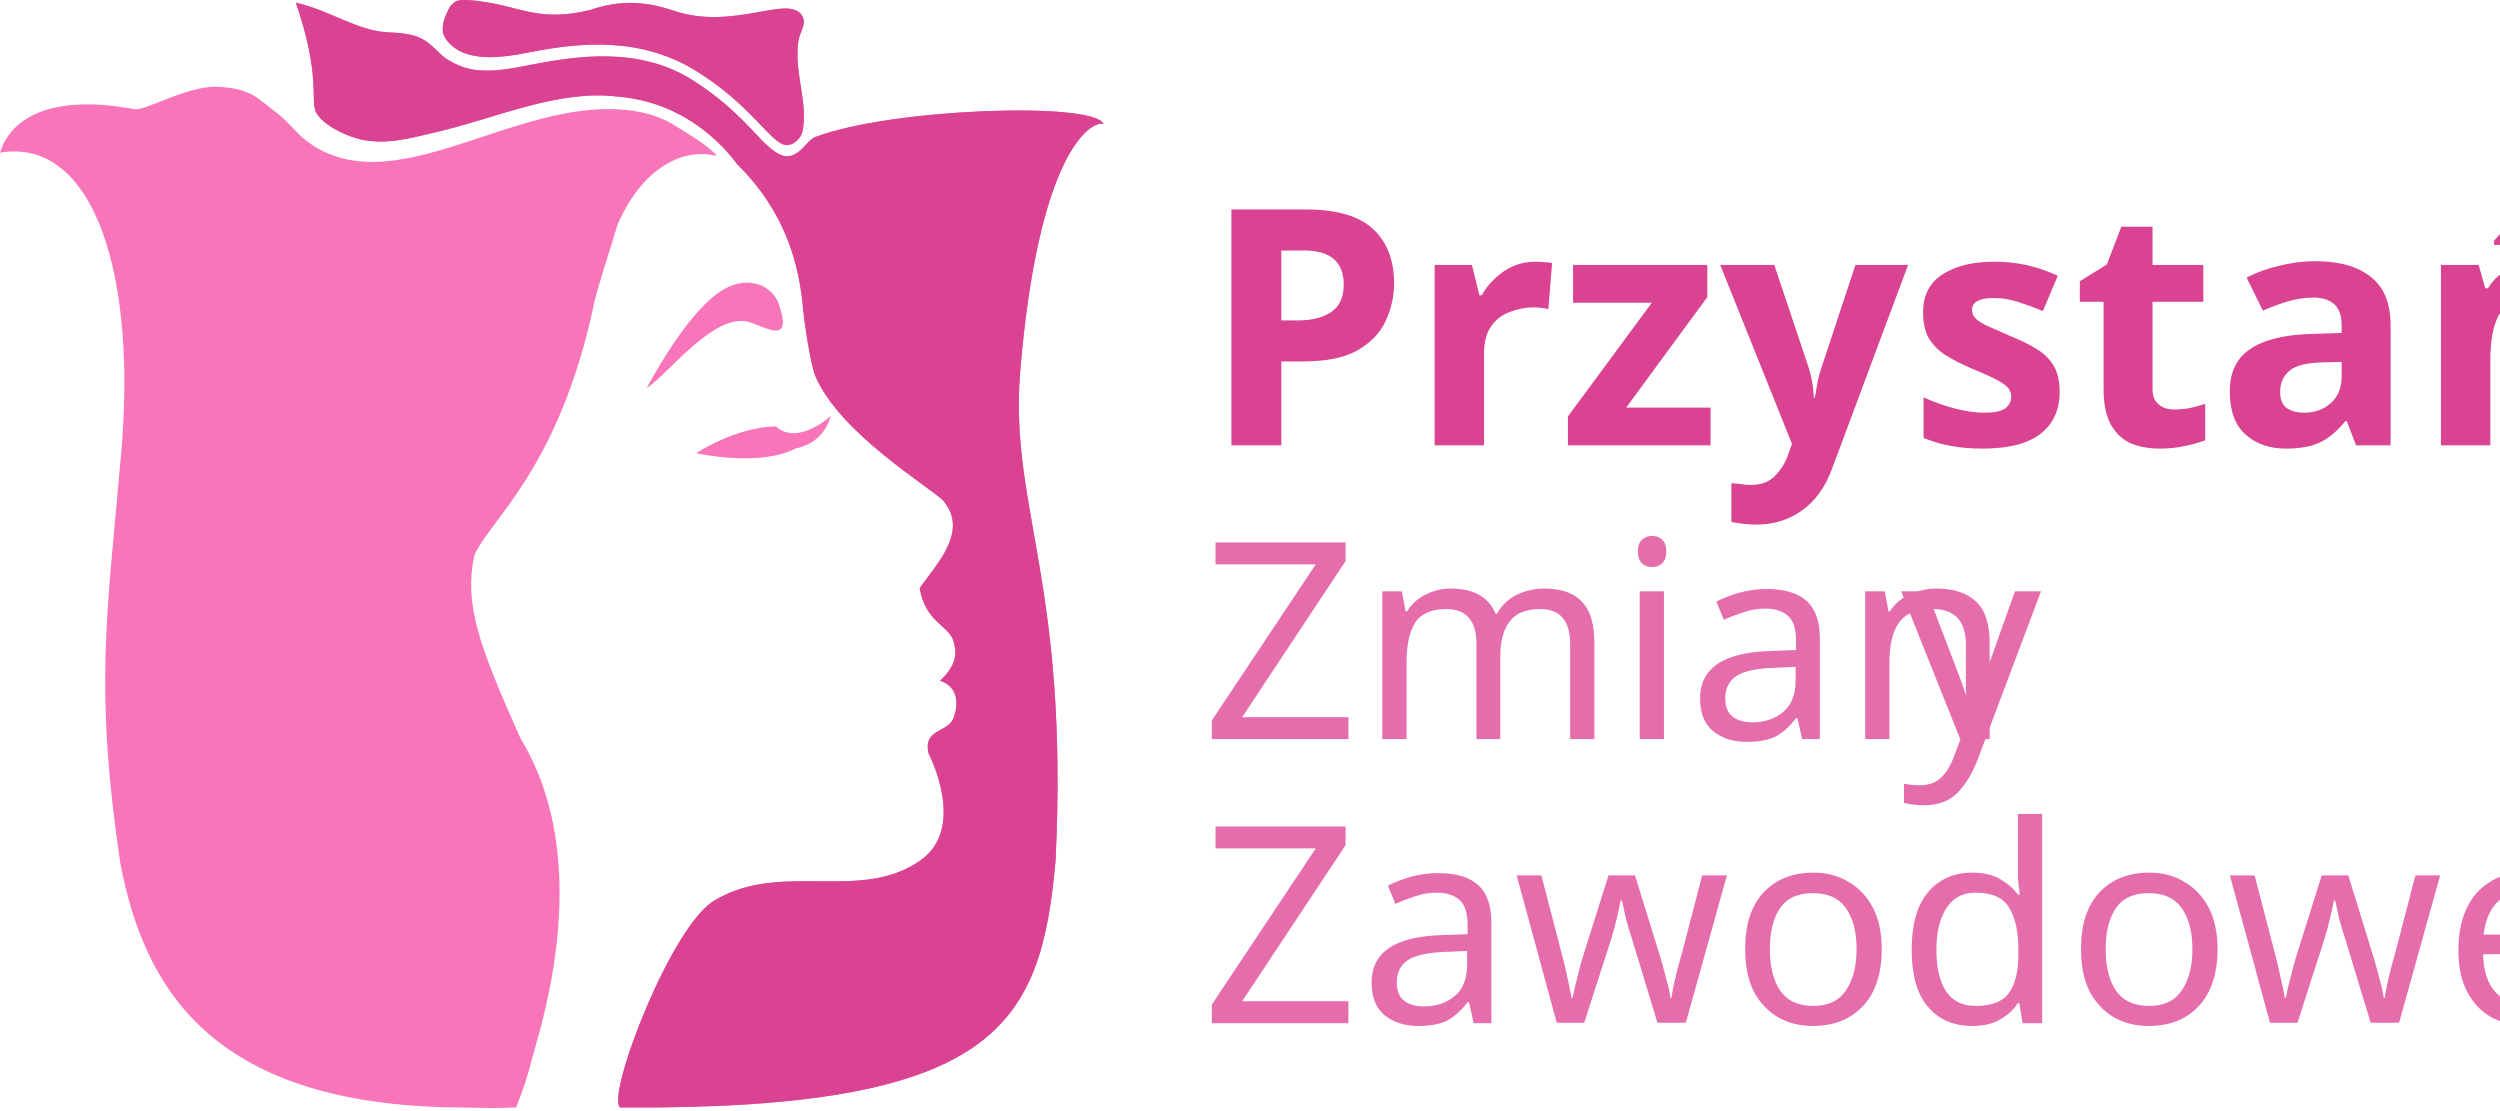
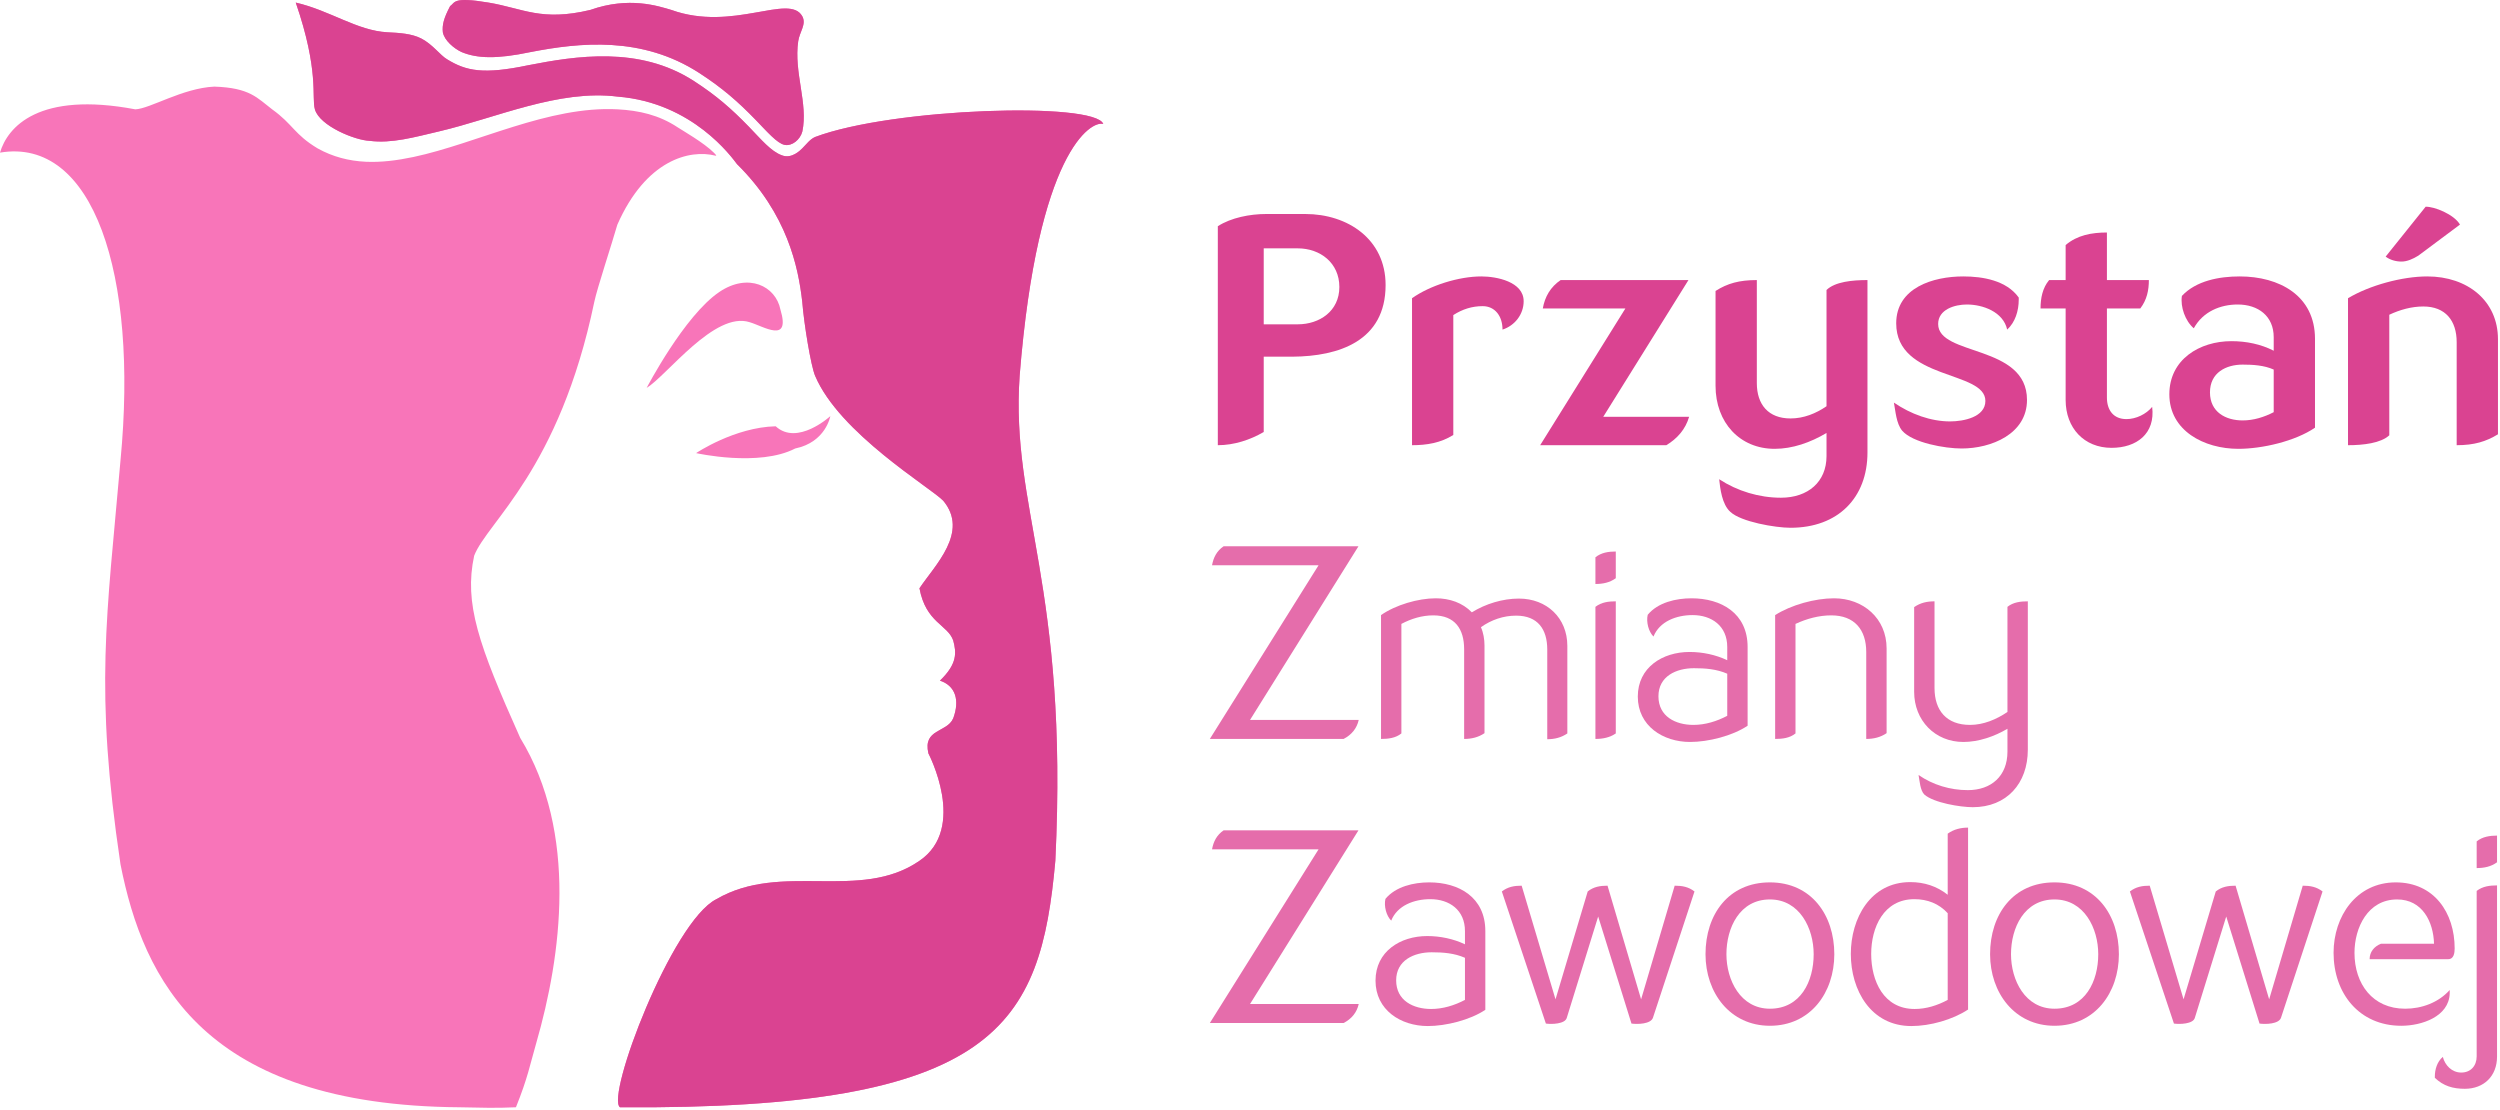
- <svg xmlns="http://www.w3.org/2000/svg" width="100%" height="100%" viewBox="0 0 1081 480" version="1.1" xml:space="preserve" style="fill-rule:evenodd;clip-rule:evenodd;stroke-linejoin:round;stroke-miterlimit:2;">
+ <svg xmlns="http://www.w3.org/2000/svg" width="100%" height="100%" viewBox="0 0 4505 2000" version="1.1" xml:space="preserve" style="fill-rule:evenodd;clip-rule:evenodd;stroke-linejoin:round;stroke-miterlimit:2;">
  <g>
-     <g transform="matrix(12.8985,0,0,12.8985,-13696.8,-8327.5)">
-       <text x="1102.17px" y="660.545px" style="font-family:'LTFlodeNeue-SemiBold', 'LT Flode Neue';font-weight:600;font-size:11.074px;fill:#da4391;">Przystań</text>
-       <text x="1102.17px" y="670.394px" style="font-family:'LTFlodeNeue-Regular', 'LT Flode Neue';font-size:9.228px;fill:#e56dab;">Zmian</text>
-       <text x="1125.61px" y="670.394px" style="font-family:'LTFlodeNeue-Regular', 'LT Flode Neue';font-size:9.228px;fill:#e56dab;">y</text>
-       <text x="1102.17px" y="679.919px" style="font-family:'LTFlodeNeue-Regular', 'LT Flode Neue';font-size:9.228px;fill:#e56dab;">Zawodowej</text>
+     <g>
+       <g>
+         <path d="M2194.51,802.25c29.163,0 58.325,-9.525 82.725,-23.808l0,-135.696l51.78,-0c83.32,-0.596 167.833,-27.971 167.833,-129.15c-0,-82.725 -68.442,-127.959 -144.621,-127.959l-70.825,0c-28.567,0 -63.088,6.546 -86.892,22.021l0,394.592Zm82.725,-354.717l61.3,0c40.471,0 74.992,26.188 74.992,69.634c-0,43.446 -35.708,67.254 -74.992,67.254l-61.3,-0l0,-136.888Z" style="fill:#da4391;fill-rule:nonzero;" />
+         <path d="M2544.46,802.25c26.784,0 51.78,-4.167 74.396,-18.45l0,-216.042c16.667,-10.716 33.925,-16.07 52.971,-16.07c22.021,-0 35.708,17.854 35.708,42.254c22.021,-7.142 38.092,-27.375 38.092,-51.184c0,-35.112 -48.804,-44.637 -76.183,-44.637c-40.471,-0 -92.25,16.071 -124.984,39.283l0,264.846Z" style="fill:#da4391;fill-rule:nonzero;" />
+         <path d="M2775.38,802.25l227.35,0c19.638,-11.904 34.517,-28.571 41.063,-51.183l-154.738,-0l153.55,-246.396l-230.329,-0c-18.45,12.496 -28.567,30.35 -32.137,51.183l148.791,0l-153.55,246.396Z" style="fill:#da4391;fill-rule:nonzero;" />
+         <path d="M3291.38,732.021c-19.046,13.091 -41.066,22.021 -64.87,22.021c-39.876,-0 -60.709,-24.996 -60.709,-63.684l0,-185.687c-31.542,-0 -52.967,5.95 -74.396,19.637l0,170.813c0,66.658 44.046,113.675 106.534,113.675c32.141,-0 64.279,-11.308 93.441,-28.567l0,41.659c0,46.425 -33.329,74.991 -82.133,74.991c-39.279,0 -78.558,-11.904 -111.292,-33.329c1.784,16.071 4.759,45.233 20.234,58.921c19.045,17.854 80.941,28.567 108.32,28.567c85.7,-0 138.671,-54.159 138.671,-135.696l0,-310.671c-27.379,-0 -58.325,2.975 -73.8,17.854l0,209.496Z" style="fill:#da4391;fill-rule:nonzero;" />
+         <path d="M3492.55,583.825c-0,-26.188 29.758,-35.112 51.779,-35.112c28.567,-0 65.467,13.091 72.608,45.229c14.288,-13.092 20.834,-33.33 20.834,-54.159l-0,-3.571c-22.021,-30.945 -64.875,-38.091 -99.988,-38.091c-54.158,-0 -120.816,20.237 -120.816,84.512c-0,102.963 160.691,84.513 160.691,139.863c0,29.162 -39.279,36.9 -63.683,36.9c-34.517,-0 -70.821,-13.092 -101.175,-33.921c2.975,15.471 4.167,37.492 14.879,50.587c19.046,22.021 77.371,32.138 107.129,32.138c53.563,0 117.842,-26.188 117.842,-87.487c-0,-100.584 -160.1,-78.563 -160.1,-136.888Z" style="fill:#da4391;fill-rule:nonzero;" />
+         <path d="M3722.28,504.671l-29.758,-0c-11.904,14.283 -15.475,32.733 -15.475,51.183l45.233,0l0,164.859c0,50.587 33.329,86.295 82.725,86.295c45.233,0 79.158,-25.591 73.204,-73.8c-10.712,13.096 -29.162,22.021 -46.421,22.021c-23.212,0 -35.112,-16.066 -35.112,-38.683l-0,-160.692l60.108,0c11.904,-15.475 15.475,-32.733 15.475,-51.183l-75.583,-0l-0,-85.704c-27.379,-0 -53.567,4.762 -74.396,22.616l0,63.088Z" style="fill:#da4391;fill-rule:nonzero;" />
+         <path d="M4171.62,610.608c0,-77.966 -64.275,-112.487 -135.696,-112.487c-36.9,-0 -78.558,7.737 -104.15,35.116c-2.975,19.642 5.95,45.234 21.425,58.325c16.663,-30.354 48.209,-42.85 79.154,-42.85c36.9,0 64.875,20.83 64.875,58.921l0,24.4c-23.212,-11.904 -49.4,-17.258 -76.183,-17.258c-57.133,-0 -111.887,32.733 -111.887,95.821c-0,65.466 62.491,98.2 124.387,98.2c42.85,-0 102.367,-13.688 138.075,-38.092l0,-160.096Zm-74.392,132.125c-17.262,8.925 -36.304,14.879 -55.945,14.879c-30.355,0 -58.921,-14.879 -58.921,-50.587c-0,-35.713 29.162,-49.996 58.921,-49.996c18.45,0 38.683,1.192 55.945,8.929l0,76.775Z" style="fill:#da4391;fill-rule:nonzero;" />
+         <path d="M4231.12,802.25c27.379,0 58.921,-3.571 74.396,-17.854l-0,-217.233c19.046,-8.93 39.875,-14.88 61.3,-14.88c39.875,0 60.112,25.592 60.112,64.275l0,185.692c31.542,0 52.971,-6.55 74.396,-19.642l0,-171.404c0,-69.041 -54.754,-113.083 -127.366,-113.083c-45.23,-0 -104.15,16.071 -142.838,39.283l0,264.846Zm201.758,-397.567c-10.712,-18.45 -46.42,-32.733 -61.895,-32.137l-72.013,89.867c7.738,5.954 18.45,8.929 28.567,8.929c10.116,-0 20.829,-4.763 30.354,-10.713l74.987,-55.946Z" style="fill:#da4391;fill-rule:nonzero;" />
+       </g>
+       <g>
+         <path d="M2180.12,1331.57l241.029,-0c14.384,-7.438 23.804,-18.846 27.275,-34.221l-195.896,-0l195.4,-312.942l-243.012,0c-12.4,8.429 -18.35,20.334 -20.829,34.221l191.929,0l-195.896,312.942Z" style="fill:#e56dab;fill-rule:nonzero;" />
+         <path d="M2488.6,1331.57c12.892,-0 26.284,-1.488 36.7,-9.921l0,-197.383c17.854,-9.425 37.196,-15.375 57.529,-15.375c39.18,-0 55.546,24.796 55.546,61l0,161.679c13.392,-0 25.788,-2.975 36.7,-10.417l0,-157.708c0,-11.409 -1.983,-23.313 -6.446,-33.229c18.846,-13.392 40.667,-20.83 63.48,-20.83c39.179,0 56.041,24.796 56.041,61l0,161.68c13.392,-0 25.296,-2.975 36.204,-10.417l0,-157.708c0,-50.588 -37.196,-85.305 -87.287,-85.305c-29.259,0 -60.009,9.425 -84.804,24.796c-16.863,-17.358 -40.175,-25.291 -64.971,-25.291c-31.742,-0 -72.408,11.904 -98.692,30.254l0,223.175Z" style="fill:#e56dab;fill-rule:nonzero;" />
+         <path d="M2874.95,1052.35c13.392,0 25.787,-2.483 36.7,-10.417l-0,-48.108c-13.392,0 -26.288,1.983 -36.7,10.417l-0,48.108Zm-0,279.217c13.392,-0 25.787,-2.479 36.7,-9.921l-0,-238.054c-12.896,-0 -25.788,1.487 -36.7,9.921l-0,238.054Z" style="fill:#e56dab;fill-rule:nonzero;" />
+         <path d="M3149.2,1165.92c0,-61 -47.612,-87.783 -101.175,-87.783c-27.771,-0 -60.504,7.437 -78.854,29.758c-2.975,12.892 1.487,30.25 10.417,39.179c10.908,-27.279 41.162,-38.683 70.425,-38.683c34.216,-0 62.487,19.341 62.487,57.529l0,23.804c-20.829,-9.916 -44.633,-14.879 -67.946,-14.879c-48.6,0 -93.237,27.775 -93.237,80.346c-0,53.066 45.629,81.829 94.229,81.829c32.733,0 76.379,-10.908 103.654,-29.258l0,-141.842Zm-36.7,123.987c-18.846,9.917 -39.675,16.367 -61,16.367c-31.742,0 -62.987,-14.879 -62.987,-51.579c-0,-36.204 32.237,-50.588 63.979,-50.588c20.333,0 40.667,1.488 60.008,9.921l0,75.879Z" style="fill:#e56dab;fill-rule:nonzero;" />
+         <path d="M3198.8,1331.57c12.892,-0 26.283,-1.488 36.7,-9.921l0,-197.383c20.333,-9.425 42.154,-15.375 64.471,-15.375c41.662,-0 62.987,25.787 62.987,65.958l0,156.721c13.392,-0 25.788,-2.975 36.7,-10.417l0,-152.75c0,-54.058 -42.154,-90.262 -94.725,-90.262c-34.221,-0 -77.37,11.904 -106.133,30.254l-0,223.175Z" style="fill:#e56dab;fill-rule:nonzero;" />
+       </g>
+       <path d="M3617.43,1282.97c-19.838,13.391 -43.147,23.31 -67.449,23.31c-42.155,-0 -63.977,-25.79 -63.977,-66.457l0,-156.223c-13.39,-0 -25.293,2.48 -36.7,10.415l0,152.751c0,51.083 37.196,90.262 88.775,90.262c27.277,0 56.042,-9.919 79.351,-23.805l0,41.163c0,44.14 -29.261,69.433 -71.416,69.433c-31.741,-0 -62.985,-9.423 -88.774,-27.277c1.983,10.911 2.975,27.773 10.414,35.212c16.863,14.878 64.969,22.813 87.287,22.813c61.001,0 99.189,-42.651 99.189,-103.652l0,-267.315c-12.895,-0 -26.285,1.488 -36.7,9.919l0,189.451Z" style="fill:#e56dab;fill-rule:nonzero;" />
+       <g>
+         <path d="M2180.12,1843.48l241.029,0c14.384,-7.437 23.804,-18.846 27.275,-34.221l-195.896,0l195.4,-312.941l-243.012,-0c-12.4,8.433 -18.35,20.333 -20.829,34.221l191.929,-0l-195.896,312.941Z" style="fill:#e56dab;fill-rule:nonzero;" />
+         <path d="M2676.57,1677.83c-0,-61 -47.613,-87.783 -101.175,-87.783c-27.771,0 -60.504,7.442 -78.854,29.758c-2.976,12.896 1.487,30.255 10.416,39.179c10.909,-27.274 41.163,-38.683 70.425,-38.683c34.217,0 62.488,19.342 62.488,57.529l-0,23.805c-20.83,-9.917 -44.638,-14.875 -67.946,-14.875c-48.6,-0 -93.238,27.77 -93.238,80.341c0,53.067 45.63,81.834 94.229,81.834c32.734,-0 76.376,-10.913 103.655,-29.263l-0,-141.842Zm-36.7,123.988c-18.846,9.916 -39.675,16.366 -61,16.366c-31.742,0 -62.988,-14.879 -62.988,-51.579c0,-36.204 32.238,-50.587 63.979,-50.587c20.334,-0 40.667,1.487 60.009,9.921l-0,75.879Z" style="fill:#e56dab;fill-rule:nonzero;" />
+         <path d="M2879.9,1651.55l60.013,192.921c10.908,1.487 34.712,0.992 38.683,-10.413l74.888,-227.641c-10.913,-8.429 -22.317,-10.413 -35.709,-10.413l-60.508,204.825l-60.504,-204.825c-13.392,0 -25.292,1.984 -35.709,10.413l-58.025,194.412l-61,-204.825c-13.391,0 -24.8,1.984 -35.708,10.413l79.35,238.054c9.921,1.487 34.717,0.991 37.692,-10.413l56.537,-182.508Z" style="fill:#e56dab;fill-rule:nonzero;" />
+         <path d="M3189.38,1848.44c72.904,-0 116.054,-59.513 116.054,-128.946c0,-70.921 -41.662,-129.442 -116.054,-129.442c-74.887,0 -116.05,58.025 -116.05,129.442c0,69.433 44.138,128.946 116.05,128.946Zm0,-30.746c-53.067,-0 -78.358,-51.58 -78.358,-98.2c-0,-47.609 23.804,-98.692 78.358,-98.692c53.563,0 78.858,52.075 78.858,98.692c0,48.604 -23.312,98.2 -78.858,98.2Z" style="fill:#e56dab;fill-rule:nonzero;" />
+         <path d="M3509.76,1612.37c-19.341,-15.371 -42.154,-22.813 -67.45,-22.813c-71.912,0 -107.125,65.467 -107.125,129.442c0,65.466 36.204,129.942 109.109,129.942c33.725,-0 74.391,-11.409 102.166,-29.759l0,-327.821c-12.896,0 -25.787,2.975 -36.7,10.909l0,110.1Zm0,189.454c-18.35,9.917 -38.683,16.367 -59.512,16.367c-56.042,-0 -78.363,-50.588 -78.363,-99.192c0,-47.608 22.321,-98.692 77.867,-98.692c23.308,0 44.137,7.934 60.008,25.292l0,156.225Z" style="fill:#e56dab;fill-rule:nonzero;" />
+         <path d="M3702.19,1848.44c72.904,-0 116.05,-59.513 116.05,-128.946c-0.001,-70.921 -41.659,-129.442 -116.051,-129.442c-74.891,0 -116.054,58.025 -116.054,129.442c0,69.433 44.142,128.946 116.054,128.946Zm0,-30.746c-53.066,-0 -78.362,-51.58 -78.362,-98.2c0,-47.609 23.808,-98.692 78.362,-98.692c53.563,0 78.855,52.075 78.855,98.692c-0,48.604 -23.309,98.2 -78.855,98.2Z" style="fill:#e56dab;fill-rule:nonzero;" />
+         <path d="M4011.66,1651.55l60.009,192.921c10.912,1.487 34.716,0.992 38.683,-10.413l74.887,-227.641c-10.908,-8.429 -22.316,-10.413 -35.708,-10.413l-60.504,204.825l-60.504,-204.825c-13.392,0 -25.296,1.984 -35.709,10.413l-58.029,194.412l-61,-204.825c-13.391,0 -24.796,1.984 -35.708,10.413l79.35,238.054c9.921,1.487 34.717,0.991 37.696,-10.413l56.537,-182.508Z" style="fill:#e56dab;fill-rule:nonzero;" />
+         <path d="M4414.38,1783.97c-20.333,22.812 -50.587,33.725 -80.346,33.725c-58.521,-0 -91.254,-44.638 -91.254,-100.679c0,-45.13 23.808,-96.213 76.875,-96.213c45.625,0 65.463,40.667 66.454,79.846l-95.716,-0c-12.4,4.962 -20.334,14.879 -20.334,27.775l141.842,-0c9.917,-0 11.404,-11.409 11.404,-19.342c0,-64.475 -37.196,-119.029 -106.133,-119.029c-70.917,0 -112.084,61.004 -112.084,126.963c0,72.904 46.125,131.425 122.005,131.425c36.7,-0 85.8,-16.363 87.287,-58.025l0,-6.446Z" style="fill:#e56dab;fill-rule:nonzero;" />
+         <path d="M4462.96,1564.26c13.388,-0 25.788,-2.48 36.7,-10.417l0,-48.104c-12.896,-0 -26.287,1.983 -36.7,10.412l0,48.109Zm0,339.229c0,17.354 -10.912,29.258 -27.775,29.258c-16.862,0 -29.262,-12.896 -33.229,-28.267c-10.412,8.925 -14.383,22.813 -14.383,35.709l-0,1.983c15.375,14.875 32.733,19.838 54.058,19.838c34.221,-0 58.029,-22.813 58.029,-58.025l0,-308.48c-12.896,0 -25.791,1.488 -36.7,9.917l0,298.067Z" style="fill:#e56dab;fill-rule:nonzero;" />
+       </g>
    </g>
    <g>
-       <path d="M301.046,195.959c-0,0 27.199,6.125 42.856,-1.994c13.268,-2.723 15.198,-13.998 15.198,-13.998c0,-0 -14.229,13.05 -23.628,4.394c-17.77,0.405 -34.426,11.598 -34.426,11.598Z" style="fill:#f875b9;" />
-       <path d="M279.662,167.765c8.891,-5.468 29.425,-33.298 44.533,-28.424c6.044,1.755 17.823,9.533 13.331,-5.427c-2.033,-10.262 -13.955,-16.076 -26.429,-7.647c-15.157,10.241 -31.435,41.498 -31.435,41.498Z" style="fill:#f875b9;" />
-       <path d="M309.44,67.33c-11.15,-2.851 -30.106,1.796 -42.455,29.856c-2.464,8.595 -8.754,27.574 -9.945,33.291c-15.204,72.987 -46.289,95.169 -51.973,109.861c-4.425,20.591 1.846,38.417 19.909,78.774c25.123,41.165 17.82,94.214 6.967,131.891c-2.771,9.618 -3.652,15.054 -8.806,27.869c-8.953,0.424 -14.832,0.183 -24.409,0c-110.453,-0.808 -136.672,-54.91 -146.613,-105.038c-11.34,-76.256 -5.939,-106.466 -0,-174.742c7.761,-80.837 -11.84,-139.835 -52.115,-133.087c3.279,-11.127 16.781,-26.604 58.524,-18.719c6.42,-0.271 20.414,-9.176 34.157,-9.827c15.475,0.502 18.586,4.952 25.017,9.827c9.061,6.504 9.533,10.815 19.682,16.896c0.005,0.002 0.009,0.005 0.014,0.007c6.44,3.597 13.413,5.431 20.831,5.77c6.555,0.3 13.447,-0.552 20.579,-2.064c27.367,-5.801 58.491,-22.214 88.341,-20.609c9.227,0.497 17.857,2.423 25.927,7.775c2.054,1.362 11.31,6.633 15.631,10.944c1.148,1.145 1.288,1.454 0.737,1.325Zm28.774,-0.138c4.213,1.614 7.918,-2.213 8.738,-3.02c1.961,-1.931 3.283,-3.899 5.551,-4.923c33.565,-12.627 120.977,-15.315 124.647,-5.649c-5.252,-1.514 -28.352,11.78 -36.171,108.888c-3.987,58.032 21.254,89.985 15.437,209.793c-6.437,70.908 -24.842,107.804 -188.296,106.591c-6.174,-4.647 22.485,-80.308 41.658,-89.976c28.228,-16.468 62.136,1.177 87.871,-16.615c20.847,-14.178 3.868,-46.452 3.868,-46.452c-2.496,-10.74 8.075,-8.892 10.743,-15.19c2.889,-7.801 0.987,-14.048 -5.755,-16.282c7.651,-7.327 7.11,-12.205 5.755,-17.327c-2.339,-6.881 -11.81,-7.617 -14.611,-22.608c6.642,-9.963 21.605,-24.303 10.275,-37.88c-5.624,-5.782 -44.923,-29.149 -55.421,-54.054c-1.781,-4.227 -4.759,-22.078 -5.551,-32.011c-1.692,-14.874 -6.379,-37.943 -28.207,-59.495c-2.229,-2.904 -19.111,-26.6 -51.6,-29.193c-25.537,-3.237 -52.605,9.254 -77.402,15.07c-10.505,2.464 -20.397,5.293 -29.886,4.05c-6.277,-0.23 -21.603,-6.426 -23.676,-13.623c-1.504,-5.381 1.958,-16.473 -8.274,-46.173c14.863,3.437 26.522,12.14 39.612,12.846c5.206,0.249 10.597,0.574 14.695,2.703c5.031,2.611 8.129,7.229 11.158,8.991c8.249,5.076 15.691,6.631 35.047,2.567c20.571,-3.997 48.03,-8.48 71.669,6.806c9.773,6.319 16.262,12.025 23.781,19.774c5.347,5.51 9.577,10.719 14.345,12.392Zm-138.545,-44.657c-3.378,-1.554 -7.491,-5.067 -8.149,-8.576c-0.342,-3.231 0.402,-6.056 3.122,-11.273c2.271,-1.59 1.003,-4.185 16.621,-1.573c15.011,2.51 22.866,8.267 44.027,3.182c16.797,-5.932 29.38,-1.669 35.057,0c26.637,9.612 50.932,-7.347 56.605,2.702c1.93,3.48 -1.139,6.713 -1.737,10.807c-1.974,13.53 4.374,26.96 1.777,39.098c-0.919,3.446 -4.391,6.388 -7.671,5.749c-3.215,-0.608 -7.682,-5.827 -12.462,-10.753c-7.72,-7.956 -14.473,-13.883 -24.508,-20.371c-24.699,-15.971 -51.457,-13.173 -72.949,-8.999c-0.01,0.002 -0.021,0.004 -0.031,0.007c-14.621,3.071 -22.976,2.76 -29.702,-0Z" style="fill:#f875b9;" />
-       <clipPath id="_clip1">
-         <path d="M309.44,67.33c-11.15,-2.851 -30.106,1.796 -42.455,29.856c-2.464,8.595 -8.754,27.574 -9.945,33.291c-15.204,72.987 -46.289,95.169 -51.973,109.861c-4.425,20.591 1.846,38.417 19.909,78.774c25.123,41.165 17.82,94.214 6.967,131.891c-2.771,9.618 -3.652,15.054 -8.806,27.869c-8.953,0.424 -14.832,0.183 -24.409,0c-110.453,-0.808 -136.672,-54.91 -146.613,-105.038c-11.34,-76.256 -5.939,-106.466 -0,-174.742c7.761,-80.837 -11.84,-139.835 -52.115,-133.087c3.279,-11.127 16.781,-26.604 58.524,-18.719c6.42,-0.271 20.414,-9.176 34.157,-9.827c15.475,0.502 18.586,4.952 25.017,9.827c9.061,6.504 9.533,10.815 19.682,16.896c0.005,0.002 0.009,0.005 0.014,0.007c6.44,3.597 13.413,5.431 20.831,5.77c6.555,0.3 13.447,-0.552 20.579,-2.064c27.367,-5.801 58.491,-22.214 88.341,-20.609c9.227,0.497 17.857,2.423 25.927,7.775c2.054,1.362 11.31,6.633 15.631,10.944c1.148,1.145 1.288,1.454 0.737,1.325Zm28.774,-0.138c4.213,1.614 7.918,-2.213 8.738,-3.02c1.961,-1.931 3.283,-3.899 5.551,-4.923c33.565,-12.627 120.977,-15.315 124.647,-5.649c-5.252,-1.514 -28.352,11.78 -36.171,108.888c-3.987,58.032 21.254,89.985 15.437,209.793c-6.437,70.908 -24.842,107.804 -188.296,106.591c-6.174,-4.647 22.485,-80.308 41.658,-89.976c28.228,-16.468 62.136,1.177 87.871,-16.615c20.847,-14.178 3.868,-46.452 3.868,-46.452c-2.496,-10.74 8.075,-8.892 10.743,-15.19c2.889,-7.801 0.987,-14.048 -5.755,-16.282c7.651,-7.327 7.11,-12.205 5.755,-17.327c-2.339,-6.881 -11.81,-7.617 -14.611,-22.608c6.642,-9.963 21.605,-24.303 10.275,-37.88c-5.624,-5.782 -44.923,-29.149 -55.421,-54.054c-1.781,-4.227 -4.759,-22.078 -5.551,-32.011c-1.692,-14.874 -6.379,-37.943 -28.207,-59.495c-2.229,-2.904 -19.111,-26.6 -51.6,-29.193c-25.537,-3.237 -52.605,9.254 -77.402,15.07c-10.505,2.464 -20.397,5.293 -29.886,4.05c-6.277,-0.23 -21.603,-6.426 -23.676,-13.623c-1.504,-5.381 1.958,-16.473 -8.274,-46.173c14.863,3.437 26.522,12.14 39.612,12.846c5.206,0.249 10.597,0.574 14.695,2.703c5.031,2.611 8.129,7.229 11.158,8.991c8.249,5.076 15.691,6.631 35.047,2.567c20.571,-3.997 48.03,-8.48 71.669,6.806c9.773,6.319 16.262,12.025 23.781,19.774c5.347,5.51 9.577,10.719 14.345,12.392Zm-138.545,-44.657c-3.378,-1.554 -7.491,-5.067 -8.149,-8.576c-0.342,-3.231 0.402,-6.056 3.122,-11.273c2.271,-1.59 1.003,-4.185 16.621,-1.573c15.011,2.51 22.866,8.267 44.027,3.182c16.797,-5.932 29.38,-1.669 35.057,0c26.637,9.612 50.932,-7.347 56.605,2.702c1.93,3.48 -1.139,6.713 -1.737,10.807c-1.974,13.53 4.374,26.96 1.777,39.098c-0.919,3.446 -4.391,6.388 -7.671,5.749c-3.215,-0.608 -7.682,-5.827 -12.462,-10.753c-7.72,-7.956 -14.473,-13.883 -24.508,-20.371c-24.699,-15.971 -51.457,-13.173 -72.949,-8.999c-0.01,0.002 -0.021,0.004 -0.031,0.007c-14.621,3.071 -22.976,2.76 -29.702,-0Z" />
-       </clipPath>
-       <g clip-path="url(#_clip1)">
-         <path d="M498.958,45.123c3.54,-22.425 -103.473,-8.943 -143.977,4.003c9.8,-47.459 -7.493,-70.751 -36.87,-51.028c-36.93,4.292 -67.964,-34.513 -141.932,-0c-13.111,6.117 -28.007,-15.01 -40.708,-12.251c-34.945,12.069 -25.818,11.217 -20.419,52.055c22.887,16.326 17.115,25.804 54.391,26.018c14.935,0.086 56.548,-16.155 79.184,-18.797c22.099,-2.579 36.072,0.607 47.709,8.786c4.961,3.487 13.033,8.188 18.056,14.987c0.824,1.75 29.431,45.477 24.53,90.787c3.78,46.73 64.037,54.068 45.381,189.42c-13.771,40.88 -68.554,-0.436 -87.967,29.042c-29.976,71.995 -56.48,90.552 -37.17,113.997c43.459,28.226 137.563,5.148 196.807,-29.807c51.454,-36.492 -0,-280.815 -0,-280.815c7.302,-54.466 10.318,-112.933 42.985,-136.397Z" style="fill:#da4391;" />
+       <path d="M1254.36,816.496c0,-0 113.33,25.521 178.567,-8.308c55.283,-11.346 63.325,-58.325 63.325,-58.325c0,-0 -59.287,54.375 -98.45,18.308c-74.042,1.687 -143.442,48.325 -143.442,48.325Z" style="fill:#f875b9;" />
+       <path d="M1165.26,699.021c37.046,-22.783 122.604,-138.742 185.554,-118.433c25.184,7.312 74.263,39.72 55.546,-22.613c-8.471,-42.758 -58.145,-66.983 -110.12,-31.862c-63.155,42.67 -130.98,172.908 -130.98,172.908Z" style="fill:#f875b9;" />
+       <path d="M1289.33,280.542c-46.458,-11.88 -125.441,7.483 -176.895,124.4c-10.267,35.812 -36.476,114.891 -41.438,138.712c-63.35,304.113 -192.871,396.538 -216.554,457.754c-18.438,85.796 7.692,160.071 82.954,328.225c104.679,171.521 74.25,392.559 29.029,549.546c-11.546,40.075 -15.216,62.725 -36.692,116.121c-37.304,1.767 -61.799,0.763 -101.704,0c-460.221,-3.367 -569.466,-228.792 -610.887,-437.658c-47.25,-317.734 -24.746,-443.609 -0,-728.092c32.337,-336.821 -49.334,-582.646 -217.146,-554.529c13.662,-46.363 69.921,-110.85 243.85,-77.996c26.75,-1.129 85.058,-38.233 142.321,-40.946c64.479,2.092 77.442,20.634 104.237,40.946c37.755,27.1 39.721,45.063 82.009,70.4c0.02,0.008 0.037,0.021 0.058,0.029c26.833,14.988 55.888,22.629 86.796,24.042c27.312,1.25 56.029,-2.3 85.746,-8.6c114.029,-24.171 243.712,-92.559 368.087,-85.871c38.446,2.071 74.404,10.096 108.029,32.396c8.559,5.675 47.125,27.637 65.13,45.6c4.783,4.771 5.366,6.058 3.07,5.521Zm119.892,-0.575c17.554,6.725 32.992,-9.221 36.408,-12.584c8.171,-8.046 13.68,-16.246 23.13,-20.512c139.854,-52.613 504.07,-63.813 519.362,-23.538c-21.883,-6.308 -118.133,49.084 -150.712,453.7c-16.613,241.8 88.558,374.938 64.32,874.138c-26.82,295.45 -103.508,449.183 -784.566,444.129c-25.725,-19.362 93.687,-334.617 173.575,-374.9c117.616,-68.617 258.9,4.904 366.129,-69.229c86.862,-59.075 16.117,-193.55 16.117,-193.55c-10.4,-44.75 33.645,-37.05 44.762,-63.292c12.038,-32.504 4.113,-58.533 -23.979,-67.842c31.879,-30.529 29.625,-50.854 23.979,-72.195c-9.746,-28.671 -49.208,-31.738 -60.879,-94.2c27.675,-41.513 90.021,-101.263 42.812,-157.834c-23.433,-24.091 -187.179,-121.454 -230.92,-225.225c-7.421,-17.612 -19.83,-91.991 -23.13,-133.379c-7.05,-61.975 -26.579,-158.096 -117.529,-247.896c-9.287,-12.1 -79.629,-110.833 -215,-121.637c-106.404,-13.488 -219.187,38.558 -322.508,62.792c-43.771,10.266 -84.988,22.054 -124.525,16.875c-26.154,-0.959 -90.013,-26.775 -98.65,-56.763c-6.267,-22.421 8.158,-68.637 -34.475,-192.387c61.929,14.32 110.508,50.583 165.05,53.525c21.692,1.037 44.154,2.391 61.229,11.262c20.963,10.879 33.871,30.121 46.492,37.463c34.371,21.15 65.379,27.629 146.029,10.695c85.712,-16.654 200.125,-35.333 298.621,28.359c40.721,26.329 67.758,50.104 99.087,82.391c22.279,22.959 39.904,44.663 59.771,51.634Zm-577.271,-186.071c-14.075,-6.475 -31.212,-21.113 -33.954,-35.734c-1.425,-13.462 1.675,-25.233 13.008,-46.97c9.463,-6.625 4.18,-17.438 69.255,-6.555c62.545,10.459 95.275,34.446 183.445,13.259c69.988,-24.717 122.417,-6.954 146.071,-0c110.988,40.05 212.217,-30.613 235.854,11.258c8.042,14.5 -4.745,27.971 -7.237,45.029c-8.225,56.375 18.225,112.334 7.404,162.909c-3.829,14.358 -18.296,26.616 -31.962,23.954c-13.396,-2.534 -32.009,-24.279 -51.925,-44.804c-32.167,-33.15 -60.305,-57.846 -102.117,-84.879c-102.913,-66.546 -214.404,-54.888 -303.954,-37.496c-0.042,0.008 -0.088,0.016 -0.129,0.029c-60.921,12.796 -95.734,11.5 -123.759,-0Z" style="fill:#f875b9;" />
+       <g>
+         <g>
+           <clipPath id="_clip1">
+             <path d="M1289.33,280.542c-46.458,-11.88 -125.441,7.483 -176.895,124.4c-10.267,35.812 -36.476,114.891 -41.438,138.712c-63.35,304.113 -192.871,396.538 -216.554,457.754c-18.438,85.796 7.692,160.071 82.954,328.225c104.679,171.521 74.25,392.559 29.029,549.546c-11.546,40.075 -15.216,62.725 -36.692,116.121c-37.304,1.767 -61.799,0.763 -101.704,0c-460.221,-3.367 -569.466,-228.792 -610.887,-437.658c-47.25,-317.734 -24.746,-443.609 -0,-728.092c32.337,-336.821 -49.334,-582.646 -217.146,-554.529c13.662,-46.363 69.921,-110.85 243.85,-77.996c26.75,-1.129 85.058,-38.233 142.321,-40.946c64.479,2.092 77.442,20.634 104.237,40.946c37.755,27.1 39.721,45.063 82.009,70.4c0.02,0.008 0.037,0.021 0.058,0.029c26.833,14.988 55.888,22.629 86.796,24.042c27.312,1.25 56.029,-2.3 85.746,-8.6c114.029,-24.171 243.712,-92.559 368.087,-85.871c38.446,2.071 74.404,10.096 108.029,32.396c8.559,5.675 47.125,27.637 65.13,45.6c4.783,4.771 5.366,6.058 3.07,5.521Zm119.892,-0.575c17.554,6.725 32.992,-9.221 36.408,-12.584c8.171,-8.046 13.68,-16.246 23.13,-20.512c139.854,-52.613 504.07,-63.813 519.362,-23.538c-21.883,-6.308 -118.133,49.084 -150.712,453.7c-16.613,241.8 88.558,374.938 64.32,874.138c-26.82,295.45 -103.508,449.183 -784.566,444.129c-25.725,-19.362 93.687,-334.617 173.575,-374.9c117.616,-68.617 258.9,4.904 366.129,-69.229c86.862,-59.075 16.117,-193.55 16.117,-193.55c-10.4,-44.75 33.645,-37.05 44.762,-63.292c12.038,-32.504 4.113,-58.533 -23.979,-67.842c31.879,-30.529 29.625,-50.854 23.979,-72.195c-9.746,-28.671 -49.208,-31.738 -60.879,-94.2c27.675,-41.513 90.021,-101.263 42.812,-157.834c-23.433,-24.091 -187.179,-121.454 -230.92,-225.225c-7.421,-17.612 -19.83,-91.991 -23.13,-133.379c-7.05,-61.975 -26.579,-158.096 -117.529,-247.896c-9.287,-12.1 -79.629,-110.833 -215,-121.637c-106.404,-13.488 -219.187,38.558 -322.508,62.792c-43.771,10.266 -84.988,22.054 -124.525,16.875c-26.154,-0.959 -90.013,-26.775 -98.65,-56.763c-6.267,-22.421 8.158,-68.637 -34.475,-192.387c61.929,14.32 110.508,50.583 165.05,53.525c21.692,1.037 44.154,2.391 61.229,11.262c20.963,10.879 33.871,30.121 46.492,37.463c34.371,21.15 65.379,27.629 146.029,10.695c85.712,-16.654 200.125,-35.333 298.621,28.359c40.721,26.329 67.758,50.104 99.087,82.391c22.279,22.959 39.904,44.663 59.771,51.634Zm-577.271,-186.071c-14.075,-6.475 -31.212,-21.113 -33.954,-35.734c-1.425,-13.462 1.675,-25.233 13.008,-46.97c9.463,-6.625 4.18,-17.438 69.255,-6.555c62.545,10.459 95.275,34.446 183.445,13.259c69.988,-24.717 122.417,-6.954 146.071,-0c110.988,40.05 212.217,-30.613 235.854,11.258c8.042,14.5 -4.745,27.971 -7.237,45.029c-8.225,56.375 18.225,112.334 7.404,162.909c-3.829,14.358 -18.296,26.616 -31.962,23.954c-13.396,-2.534 -32.009,-24.279 -51.925,-44.804c-32.167,-33.15 -60.305,-57.846 -102.117,-84.879c-102.913,-66.546 -214.404,-54.888 -303.954,-37.496c-0.042,0.008 -0.088,0.016 -0.129,0.029c-60.921,12.796 -95.734,11.5 -123.759,-0Z" />
+           </clipPath>
+           <g clip-path="url(#_clip1)">
+             <path d="M2078.99,188.013c14.75,-93.438 -431.138,-37.263 -599.905,16.679c40.834,-197.746 -31.22,-294.796 -153.625,-212.617c-153.875,17.883 -283.183,-143.804 -591.383,-0c-54.629,25.487 -116.696,-62.542 -169.617,-51.046c-145.604,50.288 -107.575,46.738 -85.079,216.896c95.363,68.025 71.313,107.517 226.629,108.408c62.23,0.359 235.617,-67.312 329.934,-78.32c92.079,-10.746 150.3,2.529 198.787,36.608c20.671,14.529 54.304,34.117 75.234,62.446c3.433,7.291 122.629,189.487 102.208,378.279c15.75,194.708 266.821,225.283 189.087,789.25c-57.379,170.333 -285.641,-1.817 -366.529,121.008c-124.9,299.979 -235.333,377.3 -154.875,474.988c181.079,117.608 573.18,21.45 820.029,-124.196c214.392,-152.05 0,-1170.06 0,-1170.06c30.425,-226.941 42.992,-470.554 179.105,-568.321Z" style="fill:#da4391;" />
+           </g>
+         </g>
      </g>
    </g>
  </g>
</svg>
